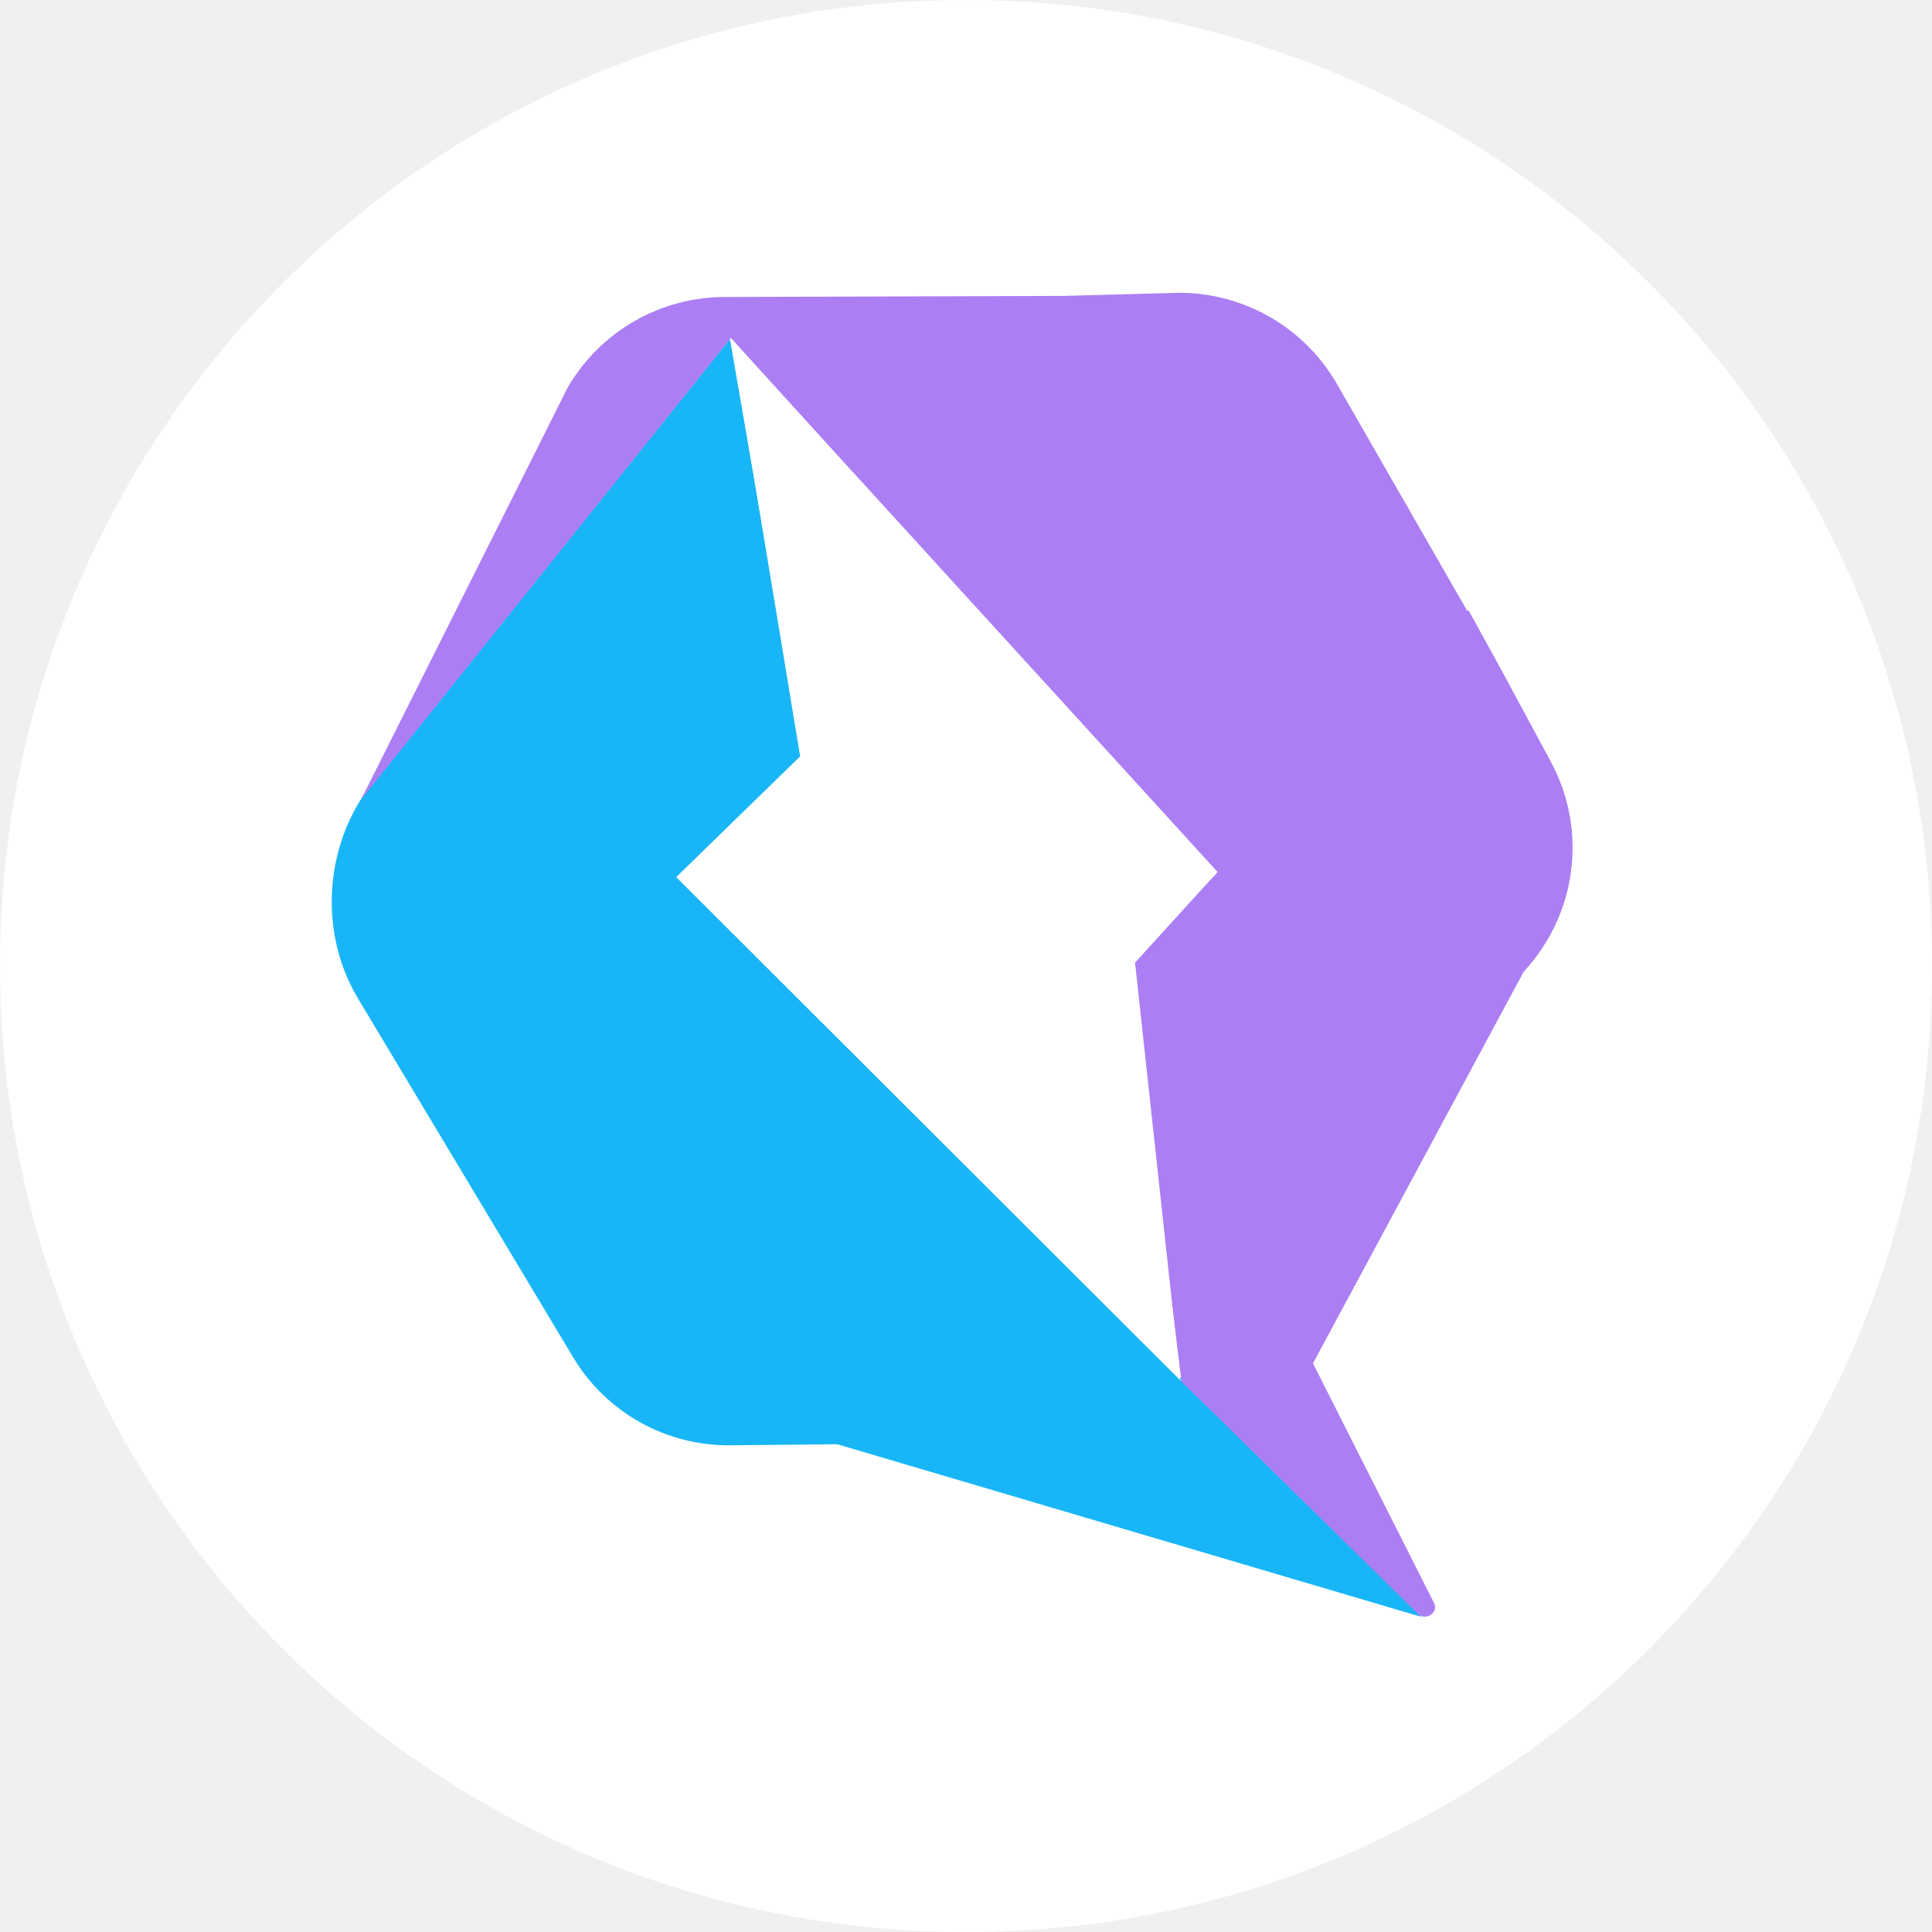
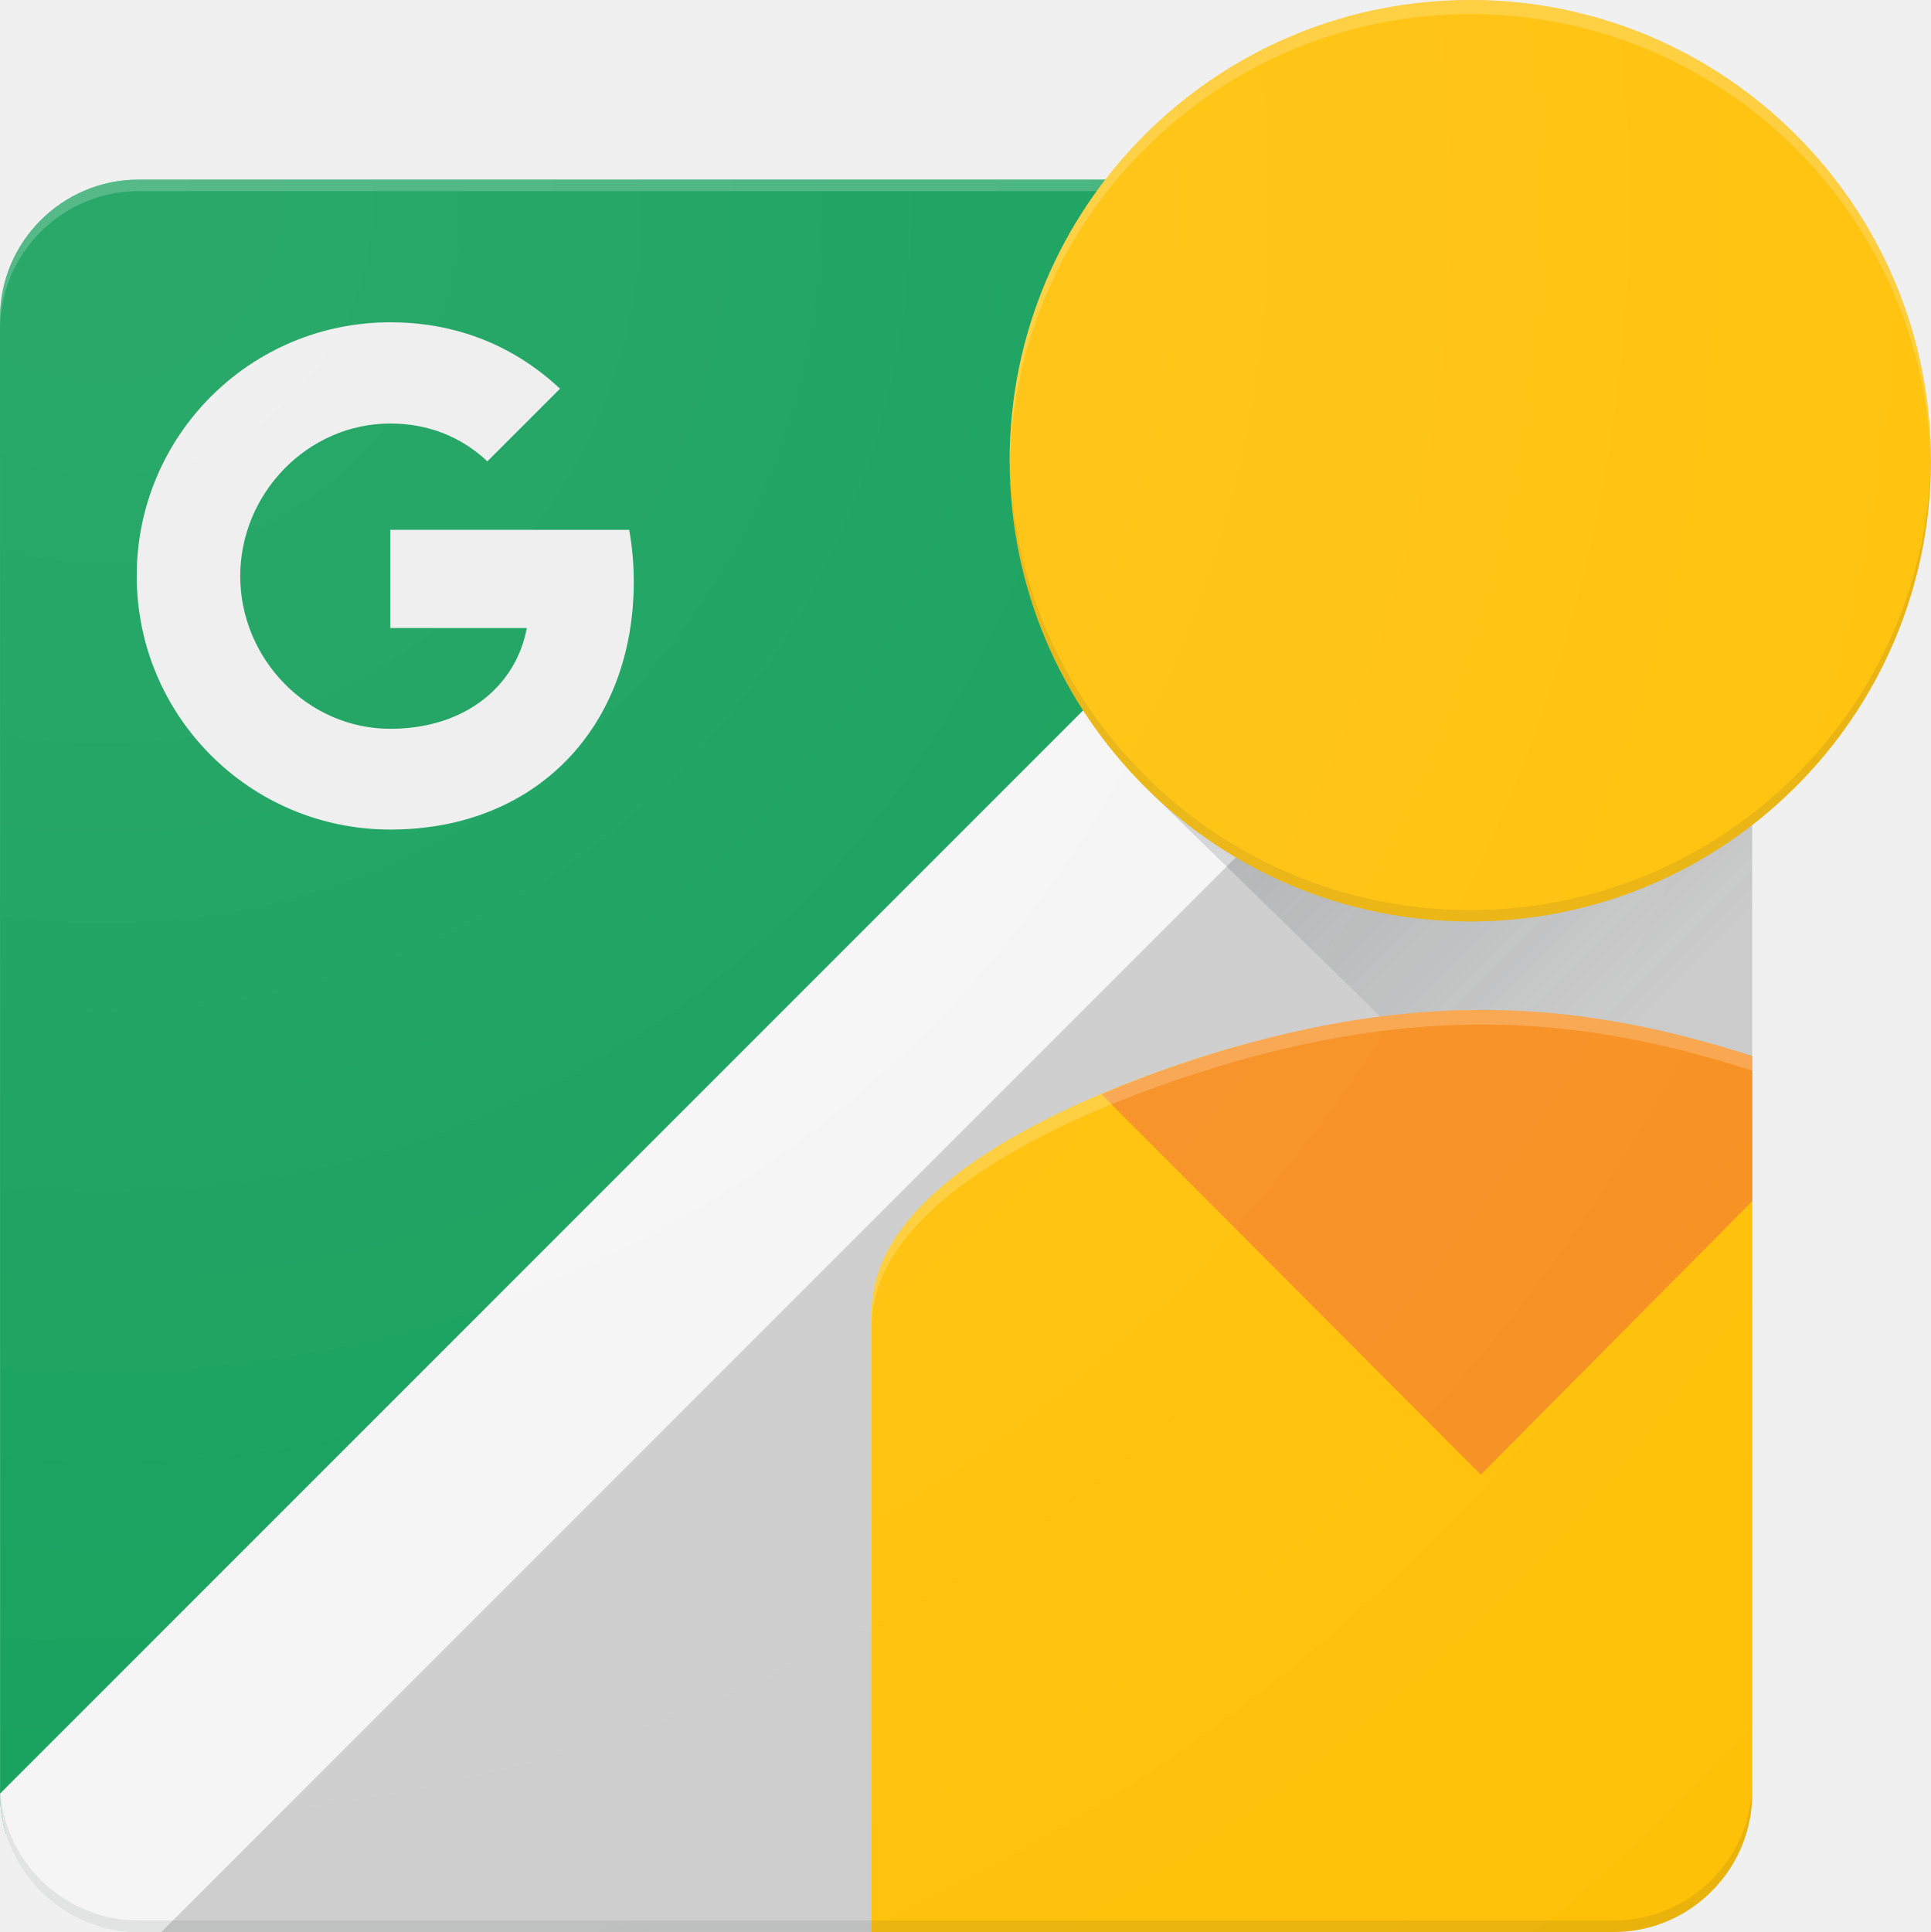
- <svg xmlns="http://www.w3.org/2000/svg" fill="none" viewBox="0 0 500 500">
-   <g clip-path="url(#a)">
-     <circle cx="250" cy="250" r="250" fill="#fff" />
-     <path fill="#18B6F6" d="m367.87 418.45-61.17-61.18-.94.13v-.67L175.7 227.53l32.05-31.13L188.9 87.73 99.56 199.09c-15.22 15.42-18.03 40.51-7.08 59.03l55.83 93.11a46.82 46.82 0 0 0 40.73 22.81l27.65-.27 151.18 44.68Z" />
-     <path fill="#AC7EF4" d="m401.25 196.94-12.29-22.81-6.41-11.67-2.54-4.56-.26.26-33.66-58.63a47.07 47.07 0 0 0-41.27-23.75l-29.51.8-88.01.28a47.07 47.07 0 0 0-40.33 23.34L93.4 207l95.76-119.54L314.7 226.19l-22.3 22.67 13.35 108.54.13-.26v.26h-.26l.26.27 10.42 10.2 50.62 49.78c2.13 2 5.6-.4 4.13-2.96l-31.25-61.85 54.5-101.3 1.73-2c.67-.81 1.33-1.62 1.87-2.42a46.8 46.8 0 0 0 3.34-50.18Z" />
-     <path fill="#fff" d="M315.1 225.65 189.18 87.6l17.9 108.14L175 227l130.5 130.27-11.75-108.14 21.37-23.48Z" />
+ <svg xmlns="http://www.w3.org/2000/svg" xmlns:xlink="http://www.w3.org/1999/xlink" viewBox="0 0 3579.16 3580.65">
+   <defs>
+     <path id="a" d="M3247.753 2232.326v-703.05c201.6-156.186 331.402-400.632 331.402-675.405C3579.155 382.294 3196.867 0 2725.28 0c-275.446 0-520.423 130.432-676.56 332.894H256.4C115.38 332.894 0 448.275 0 589.296l.126 2742.617.168 4.373.082 1.72.37 5.78.062.724.453 5.065.2 1.9.47 4.072.226 1.83.778 5.517.222 1.37.713 4.27.383 2.11.716 3.71.397 1.976 1.147 5.235.433 1.805.906 3.688.578 2.228.943 3.465.56 2.002 1.427 4.787.004-.004c24.988 80.74 89 144.75 169.74 169.74l-.003.003 4.777 1.425 2.04.57 3.427.933 2.25.584 3.66.9 1.828.438 5.227 1.146 1.988.4 3.693.713 2.13.386 4.218.704 1.423.23 5.49.774 1.88.232 4.005.46 1.97.206 4.937.442.846.072 5.73.366 1.8.086 4.255.163 1.845.053 5.88.075h2734.95c.044 0 .087-.002.13-.002l5.787-.074 1.75-.05 4.373-.167h.01l1.7-.08h.004l5.793-.37.662-.057c.006 0 .013-.001.02-.002l5.1-.458c.002 0 .004 0 .006-.001l1.867-.195c.002 0 .005-.001.008-.001l4.118-.474c.006-.001.012-.001.018-.002l1.765-.218h.004l1.848-.26 3.695-.52c.003 0 .005-.001.008-.001l1.254-.203c.014-.002.028-.005.042-.007l4.35-.726c.004-.001.01-.002.013-.002l2.026-.367c.004-.001.01-.001.014-.002l3.793-.732c.008-.001.016-.003.025-.005l1.872-.376c.003-.001.007-.001.01-.002l5.273-1.156c.004-.001.01-.002.013-.003l1.67-.4c.014-.003.03-.007.043-.01l2.513-.617 1.256-.31c.005-.001.01-.002.014-.004l2.155-.56c.006-.001.01-.003.016-.004l3.514-.957c.015-.004.03-.01.045-.013l1.904-.532c.005-.002.01-.003.016-.005l4.796-1.43-.003-.004c.005-.001.01-.003.014-.004l2.32-.738 2.795-.912 2.324-.78c.022-.008.045-.015.067-.022l4.108-1.456 2.36-.873.95-.352 1.895-.735 3.214-1.272 2.965-1.217 2.318-.982 3.505-1.54 2.677-1.222 2.66-1.247 2.204-1.056 3.934-1.962 2.186-1.13 2.644-1.4 2.844-1.548 2.993-1.678 2.143-1.236 3.014-1.787 2.695-1.646 2.544-1.592 2.037-1.3 3.673-2.423 1.967-1.342 2.467-1.714 2.306-1.636 3.105-2.27 1.94-1.456 2.66-2.042 2.507-1.974 2.42-1.952 1.85-1.522 3.367-2.85 1.745-1.525 2.257-2.004 1.687-1.52 3.238-3.015 1.724-1.65.694-.663 1.635-1.61 2.23-2.23 1.613-1.637.664-.695 1.646-1.722 3.02-3.243 1.5-1.676 2.017-2.27 1.6-1.83 2.778-3.285 2.192-2.665 1.297-1.625 1.92-2.438 2.082-2.71 1.437-1.915 2.342-3.205 1.552-2.19 1.748-2.516 1.32-1.936 2.272-3.436.17-.267 1.27-1.99 1.645-2.628 1.546-2.53 1.867-3.15 1.206-2.09.377-.653 1.38-2.48 1.45-2.666.912-1.698.542-1.047 1.1-2.124 1.898-3.797.1-.187 1.02-2.126 1.304-2.782 1.096-2.396 1.647-3.75.95-2.243 1.283-3.127 1.185-2.994.773-1.993.37-1 .84-2.27 1.505-4.25.74-2.2.965-2.956.7-2.2c.005-.017.01-.034.016-.05l.003.003 1.42-4.764a1.176 1.176 0 01.016-.056l.52-1.864.044-.16.46-1.695.462-1.695c.01-.032.017-.065.025-.097l.544-2.098c.006-.025.013-.05.02-.073l.89-3.62.05-.206.388-1.618c.003-.015.007-.03.01-.046l1.142-5.208c.004-.02.008-.042.013-.063l.392-1.955.706-3.658.017-.095.36-1.987c.004-.024.01-.047.013-.07l.698-4.182.03-.182.2-1.228c.002-.015.005-.03.008-.045l.772-5.48.01-.068.21-1.7.017-.136.46-3.99.008-.077.192-1.84.006-.06.44-4.926.022-.256.047-.55c.001-.017.003-.033.004-.05l.366-5.727.003-.062.078-1.644c.001-.037.003-.074.005-.11l.082-2.124.08-2.124.003-.1.048-1.686c0-.02.001-.04.002-.062l.072-5.7.002-.2V2232.326z" />
+   </defs>
+   <clipPath id="b">
+     <use xlink:href="#a" />
+   </clipPath>
+   <g clip-path="url(#b)">
+     <path fill="#139f5a" d="M3066.657 344.25c-23.836-7.377-49.13-11.356-75.306-11.356H256.4C115.38 332.894 0 448.275 0 589.296v2734.95c0 26.177 3.98 51.47 11.356 75.306l3055.3-3055.302z" />
+     <path d="M3237.817 3394.787l.58-2.08.923-3.4.59-2.27.89-3.62.448-1.87 1.142-5.208.405-2.018.706-3.658.4-2.153.698-4.182.236-1.455.773-5.48.234-1.895.46-3.99.207-1.977.44-4.926.073-.856.366-5.727.086-1.817.163-4.248.053-1.847.075-5.88-.001-.001V589.296c0-26.177-3.98-51.47-11.356-75.306L181.095 3569.29c23.836 7.377 49.13 11.356 75.306 11.356l2742.616-.126 4.373-.167 1.715-.082 5.8-.37.684-.06 5.11-.458 1.88-.197 4.118-.475 1.787-.22 5.542-.78 1.304-.21 4.35-.726 2.052-.372 3.792-.732 1.907-.383 5.273-1.156 1.726-.414 3.77-.926 2.186-.567 3.514-.957 1.966-.55 4.796-1.43-.003-.004c80.74-24.988 144.75-89 169.74-169.74l.003.003 1.426-4.76z" fill="#cdcdcd" />
+     <path fill="#f5f5f5" d="M2991.352 332.894L0 3324.246c0 141.02 115.38 256.4 256.4 256.4h42.734L3247.753 632.03v-42.734c0-141.02-115.38-256.4-256.4-256.4z" />
+     <path fill="#fff" d="M2991.352 332.894H256.4C115.38 332.894 0 448.275 0 589.296v21.367c0-141.02 115.38-256.4 256.4-256.4h2734.95c141.02 0 256.4 115.38 256.4 256.4v-21.367c.001-141.02-115.38-256.402-256.4-256.402z" opacity=".2" />
+     <linearGradient id="c" x1="2408.21" x2="3084.61" y1="1174.04" y2="1850.44" gradientUnits="userSpaceOnUse">
+       <stop offset="0" stop-color="#263238" stop-opacity=".2" />
+       <stop offset="1" stop-color="#263238" stop-opacity=".02" />
+     </linearGradient>
+     <path fill="url(#c)" d="M2651.7 1974.65h596.04V1443.3l-1128.36 12.23z" />
+     <path fill="#ffc108" d="M2308.514 1934.965c-229.906 63.44-693.015 234.28-693.015 496.977v1148.705H2991.35l5.918-.076 1.75-.05 4.373-.167 1.715-.082 5.8-.37.684-.06 5.11-.458 1.88-.197 4.118-.474 1.787-.22 5.542-.78 1.304-.21 4.35-.726 2.052-.372 3.793-.732 1.907-.383 5.273-1.156 1.726-.414 3.77-.926 2.186-.567 3.515-.957 1.966-.55 4.796-1.43-.003-.004c80.74-24.988 144.75-89 169.74-169.74l.003.003 1.42-4.764.58-2.08.923-3.4.59-2.27.89-3.62.448-1.87 1.142-5.208.405-2.018.706-3.657.4-2.153.698-4.182.236-1.455.772-5.48.234-1.895.46-3.99.207-1.977.44-4.926.073-.856.366-5.727.086-1.817.163-4.248.053-1.847.075-5.88V1984.193s-1012.463-29.004-939.24-49.228z" />
+     <path fill="#f79022" d="M2322.888 1931.053l-6.488 1.752-1.467.4-6.42 1.76c-73.224 20.225-169.594 51.368-266.9 92.926l703.25 705.126 502.888-506.713V1957.1c-283.896-91.045-561.407-123.43-924.863-26.037z" />
+     <path fill="#fff" d="M2308.514 1962.07l.14-.038 6.28-1.722 1.467-.4 6.488-1.752c363.456-97.392 640.967-65.008 924.865 26.035v-27.105c-283.898-91.043-561.408-123.427-924.865-26.035l-6.488 1.752-1.467.4-6.42 1.76c-229.906 63.44-693.015 234.28-693.015 496.977v27.105c0-262.698 463.11-433.54 693.015-496.977z" opacity=".2" />
+     <g fill-rule="evenodd">
+       <path fill="#ffc20b" d="M2725.28 0c471.586 0 853.874 382.294 853.874 853.873 0 471.586-382.288 853.874-853.874 853.874-471.58 0-853.874-382.287-853.874-853.874C1871.407 382.294 2253.702 0 2725.28 0z" />
+       <path fill="#fff" d="M2725.28 26.1c467.227 0 846.79 375.262 853.765 840.823l.108-13.05C3579.155 382.294 3196.867 0 2725.28 0c-471.58 0-853.874 382.294-853.874 853.873l.108 13.05C1878.492 401.363 2258.06 26.1 2725.28 26.1z" opacity=".2" />
+       <path d="M2725.28 1686.665c-468.06 0-848.16-376.604-853.807-843.333l-.067 10.54c0 471.587 382.295 853.874 853.874 853.874 471.586 0 853.874-382.287 853.874-853.874l-.067-10.54c-5.647 466.73-385.74 843.333-853.807 843.333z" opacity=".1" fill="#263238" />
+     </g>
+     <path fill="#263238" d="M2991.352 3559.28H256.4C115.38 3559.28 0 3443.9 0 3302.88v21.367c0 141.02 115.38 256.4 256.4 256.4h2734.95c141.02 0 256.4-115.38 256.4-256.4v-21.367c.001 141.02-115.38 256.402-256.4 256.402z" opacity=".1" />
+     <path fill="#eee" d="M723.473 981.922v182.045h252.983c-20.085 108.116-114.953 186.746-252.983 186.746-153.413 0-278.195-129.9-278.195-282.896S570.06 784.92 723.473 784.92c69.23 0 130.765 23.93 179.91 70.083l134.61-134.61c-81.62-76.493-187.6-123.073-314.52-123.073-259.82 0-470.07 210.25-470.07 470.07s210.25 470.07 470.07 470.07c271.358 0 451.267-191.02 451.267-459.386 0-33.332-2.99-65.383-8.546-96.15l-442.722-.002z" />
  </g>
-   <defs>
-     <clipPath id="a">
-       <path fill="#fff" d="M0 0h500v500H0z" />
-     </clipPath>
-   </defs>
+   <radialGradient id="d" cx="191.18" cy="379.8" r="4241.73" gradientUnits="userSpaceOnUse">
+     <stop offset="0" stop-color="#fff" stop-opacity=".1" />
+     <stop offset="1" stop-color="#fff" stop-opacity="0" />
+   </radialGradient>
+   <path fill="url(#d)" fill-rule="evenodd" d="M3247.753 2232.326v-703.05c18.894-14.638 37.156-30.05 54.74-46.188l.048-.045 8.755-8.15a858.724 858.724 0 0041.796-42.283l.257-.28 7.682-8.45.356-.396c13.148-14.673 25.796-29.803 37.917-45.364l.54-.695 6.603-8.607.644-.85 6.703-8.994.226-.307c7.044-9.595 13.893-19.34 20.54-29.234l.135-.202 6.185-9.348.805-1.24 5.494-8.562.917-1.45 5.496-8.836.618-1.003c6.154-10.06 12.107-20.258 17.85-30.588l.48-.87 5.007-9.162 1.014-1.894 4.42-8.365 1.1-2.118 4.36-8.543.9-1.785 4.973-10.097.09-.182 10.017-21.473.717-1.612 3.905-8.862 1.11-2.578 3.427-8.088 1.17-2.815 3.336-8.2 1.024-2.55 3.675-9.416.506-1.305 8.068-22.055.816-2.364 2.908-8.518 1.07-3.228 2.542-7.812 1.098-3.455 2.436-7.87.995-3.27 2.595-8.834.66-2.267 6.11-22.593.755-3.014 2.033-8.23.903-3.803 1.756-7.58.9-4.012 1.648-7.617.814-3.856 1.688-8.395.606-3.06 2.16-11.606c.001-.008.003-.017.004-.025l1.958-11.46.562-3.53 1.254-8.05.62-4.235 1.052-7.466.6-4.42.944-7.496.517-4.283.907-8.175.386-3.582 1.135-11.803.022-.268.937-11.526.267-3.837.535-8.047.257-4.504.387-7.484.207-4.676.278-7.516.144-4.537.18-8.145.074-3.884.09-12.03C3579.155 382.294 3196.867 0 2725.28 0l-12.052.09-3.88.074-8.165.18-4.542.144-7.537.28-4.668.207-7.53.4-4.476.255-8.174.545-3.722.26-11.843.965-.374.036-11.403 1.1-3.767.407-8.015.892-4.354.526-7.455.94-4.446.594-7.5 1.06-4.204.615-8.265 1.29-3.323.53-11.618 2-.333.062-11.14 2.077-3.464.686-8.008 1.614-4.037.853-7.47 1.62-4.108.92-7.552 1.754-3.816.906-8.47 2.098-2.776.696-11.39 2.998c-.013.003-.025.007-.038.01l-11.09 3.09-3.047.886-8.078 2.38-3.623 1.102-7.55 2.343-3.663 1.164-7.693 2.5-3.307 1.096-8.827 3.022-2.034.702-21.913 8.033-2.508.97-8.226 3.22-3.125 1.254-7.668 3.128-3.155 1.312-7.872 3.344-2.712 1.167-9.264 4.093-1.175.522-21.237 9.928-1.938.948-8.368 4.133-2.58 1.302-7.795 3.988-2.594 1.35-8.06 4.27-2.07 1.11-9.766 5.352-.2.11-20.476 11.79-1.386.83-8.44 5.102-2.05 1.263-7.86 4.904-2.042 1.292-8.177 5.263-1.46.95c-9.82 6.427-19.502 13.05-29.037 19.866l-.9.647-8.4 6.097-1.565 1.156-7.82 5.845-1.553 1.176-8.177 6.293-.907.705c-9.3 7.268-18.447 14.724-27.433 22.363l-.536.46-8.18 7.055-1.177 1.03-7.627 6.767-1.143 1.026-8.03 7.326-.45.414c-8.71 8.063-17.254 16.306-25.622 24.722l-.286.29-7.782 7.94-.9.934-7.25 7.604-.863.916-7.816 8.43c-8.04 8.796-15.9 17.76-23.57 26.89l-.195.233-7.172 8.658-.75.918-6.682 8.3-.704.885-7.08 9.05c-.004.006-.01.01-.013.017H256.4c-33.052 0-64.695 6.338-93.774 17.86-5.816 2.304-11.53 4.816-17.13 7.525-7.47 3.613-14.74 7.577-21.788 11.872s-13.878 8.92-20.464 13.854a259.703 259.703 0 00-9.694 7.629c-28.52 23.564-51.91 53.148-68.166 86.758-4.516 9.336-8.482 18.982-11.854 28.897a253.507 253.507 0 00-10.561 43.096 255.067 255.067 0 00-1.638 12.793l-.58 6.466C.254 576.13 0 582.685 0 589.296l.126 2742.62.168 4.37.082 1.72.37 5.78.062.724.453 5.065.2 1.91.47 4.073.226 1.83.778 5.517.222 1.37.712 4.27v.004l.383 2.1.716 3.71.397 1.977 1.147 5.235.433 1.805.906 3.688.578 2.227.943 3.464v.003l.56 2 1.427 4.787.004-.004.753 2.368.89 2.728.796 2.375 1.464 4.135.893 2.412 1.055 2.76 1.324 3.343 1.174 2.86 1.007 2.376 1.462 3.327 1.313 2.882 1.2 2.56 1.1 2.275 1.936 3.88 1.17 2.26 1.333 2.518 1.666 3.06 1.58 2.818 1.28 2.22 1.676 2.826 1.782 2.92 1.5 2.412 1.357 2.124 2.38 3.605 1.408 2.064 1.6 2.318 1.855 2.6 2.08 2.845 1.523 2.03 1.893 2.465 2.17 2.755 1.826 2.265 1.597 1.94 2.79 3.295 1.614 1.846 1.877 2.114 1.754 1.942 2.81 3.016 1.74 1.82 2.093 2.143 2.49 2.49 2.145 2.095 1.82 1.74 3.03 2.82 1.928 1.74 2.11 1.875 1.85 1.616 3.298 2.79 1.936 1.593 2.274 1.834 2.744 2.16 2.473 1.9 2.026 1.52 2.875 2.1 2.577 1.83 2.324 1.614 2.066 1.41 3.604 2.378 2.123 1.356 2.414 1.51 2.915 1.778 2.835 1.68 2.215 1.277 2.83 1.587 3.043 1.656 2.53 1.34 2.254 1.167 3.884 1.937 2.273 1.09 2.56 1.2 2.9 1.317 3.323 1.46 2.37 1.005 2.864 1.176 3.345 1.325 2.76 1.055 2.404.9 4.143 1.467 2.367.794 2.736.893 2.362.75-.002.003 4.777 1.425 2.036.57c.001 0 .002 0 .003.001s.002 0 .003.001l3.424.932h.002l2.25.583 3.66.9 1.828.438 5.226 1.145 1.99.4 3.7.712h.006l2.126.385 4.214.703c.001 0 .003 0 .004.001h.004l1.418.23 5.493.774 1.877.232 4.006.46 1.967.206h.004l4.936.442.846.072 5.73.366 1.8.086 4.255.163 1.845.053 5.88.075 2742.615-.125 4.375-.167h.01l1.698-.08h.006l5.8-.37.66-.056h.005c.006 0 .013-.001.02-.002l5.1-.458h.006l1.867-.195c.002 0 .005-.001.008-.001l4.118-.474c.006-.001.012-.001.018-.002l1.765-.218h.004l1.848-.26 3.695-.52c.003 0 .005-.001.008-.001l1.252-.203c.016-.002.03-.005.044-.007l4.35-.726c.004-.001.01-.002.013-.002l2.024-.367c.006-.001.01-.001.016-.002l3.793-.732c.008-.001.016-.003.025-.005l1.87-.375c.004-.001.008-.001.01-.002l5.273-1.156c.004-.001.01-.002.013-.003l1.668-.4c.016-.003.03-.007.045-.01l3.43-.842.34-.084c.005-.001.01-.002.014-.004l2.155-.56c.006-.001.01-.003.016-.004l3.514-.957c.015-.004.03-.01.045-.013l1.904-.532c.005-.002.01-.003.016-.005l4.796-1.43-.003-.004c.005-.001.01-.003.014-.004s.002-.001.002-.001l2.317-.737 2.79-.91c.001 0 .002-.001.003-.001s.002-.001.003-.001l2.318-.777c.001 0 .002-.001.003-.001.022-.008.045-.015.067-.022l4.108-1.456 2.36-.873.95-.352 1.895-.735 3.214-1.272 2.965-1.217 2.314-.98c.001-.001.003-.001.004-.002s.003-.001.004-.002l3.484-1.53c.006-.003.01-.005.017-.008.001 0 .002-.001.003-.001l2.675-1.22 2.66-1.247 2.203-1.056 3.934-1.962 2.183-1.13c.001 0 .002-.001.003-.001s.002-.001.003-.002l2.64-1.398 2.844-1.548 2.993-1.678 2.143-1.235 3.014-1.787 2.695-1.646 2.544-1.592 2.035-1.3c.001 0 .001-.001.002-.001s.001-.001.002-.001l3.67-2.42 1.962-1.338c.002-.001.003-.002.005-.003s.003-.002.005-.003l2.456-1.706c.002-.002.004-.003.006-.005s.003-.002.004-.003l2.302-1.634 3.1-2.265c.001-.001.003-.002.004-.003s.003-.002.004-.003l1.936-1.453 2.66-2.042 2.507-1.974 2.42-1.952 1.844-1.517c.002-.002.004-.003.006-.005s.004-.003.006-.005l3.358-2.843c.001-.001.002-.001.003-.002s.002-.001.002-.002l1.735-1.516c.003-.002.005-.005.008-.007s.005-.005.008-.007l2.25-1.997 1.687-1.52 3.238-3.015 1.72-1.644.005-.005.694-.663.495-.487 1.14-1.124 2.23-2.23 1.613-1.637.664-.695.003-.003 1.643-1.72 3.02-3.243 1.51-1.675.002-.002 2.015-2.27c.002-.001.001-.001.002-.002l1.51-1.73.003-.003.085-.097 2.776-3.283c0-.001.001-.001.002-.002s.001-.001.001-.002l2.19-2.663 1.19-1.492.106-.133 1.917-2.434c.001-.001.002-.002.003-.004l.01-.013 2.07-2.696c.001-.001.001-.002.002-.002s.001-.002.002-.003l1.43-1.907c.001-.002.002-.003.004-.005s.002-.003.004-.005l2.338-3.2 1.55-2.187c0-.001.001-.001.001-.002s.001-.002.002-.003l1.74-2.506c.002-.002.003-.005.005-.007s.003-.005.005-.007l1.316-1.93 2.272-3.436.094-.146.077-.12c.001-.002.002-.003.003-.005l1.267-1.984 1.645-2.628 1.544-2.527c0-.001.001-.002.002-.003s.006-.01.01-.014l1.86-3.136 1.206-2.09.16-.276.218-.377 1.38-2.48c.001-.002.003-.005.004-.008l1.445-2.658.912-1.698.542-1.047 1.1-2.124 1.898-3.797.1-.187s.001-.001.001-.002l1.018-2.125 1.302-2.778c.001-.001.001-.003.002-.004s.001-.002.001-.003l1.092-2.387c.001-.002.002-.004.003-.007.006-.014.012-.03.02-.043l1.628-3.706.948-2.236c.001-.002.002-.005.003-.008s.002-.005.003-.008l1.28-3.115c0-.001.001-.003.002-.004l1.183-2.99c0-.001.001-.002.001-.003l.773-1.993.218-.588.153-.413.838-2.263c.001-.002.001-.003.002-.005s.001-.003.002-.005l1.5-4.24c0-.001.001-.003.001-.004s.001-.003.001-.004l.74-2.206.962-2.947c.001-.003.002-.005.003-.008s.002-.005.003-.008l.695-2.185c0-.002.001-.004.002-.006.005-.017.01-.034.016-.05l.003.003 1.42-4.764a1.176 1.176 0 01.016-.056l.52-1.864.044-.16.46-1.695.462-1.695c.01-.032.017-.065.025-.097l.542-2.1c0-.003.001-.005.002-.008l.012-.048c.002-.01.005-.017.007-.026l.89-3.62.04-.166c.003-.013.006-.027.01-.04 0-.002.001-.003.001-.005l.386-1.61c0-.001 0-.002.001-.003s.002-.01.004-.015c.002-.01.005-.02.007-.03l1.142-5.208c.004-.02.008-.042.013-.063 0-.001 0-.002.001-.003l.363-1.806.03-.145.353-1.83.23-1.2.12-.63.017-.095.36-1.98c0-.002.001-.004.001-.007.004-.024.01-.047.013-.07l.698-4.182c.003-.022.007-.043.01-.065l.02-.117c.001-.008.002-.015.004-.022l.195-1.206c.002-.015.005-.03.008-.045l.772-5.48.01-.068c0-.002 0-.005.001-.007l.208-1.683.017-.136.46-3.99.008-.077.192-1.84.006-.06.44-4.926.07-.803v-.003c.001-.017.003-.033.004-.05l.366-5.727.003-.062.078-1.633v-.01c.001-.037.003-.074.005-.11l.082-2.124.08-2.124c.001-.02.001-.037.002-.056s.001-.03.001-.044v-.005l.048-1.68c0-.02.001-.04.002-.062l.024-1.897.02-1.52.03-2.273.002-.2V2232.326z" />
</svg>
